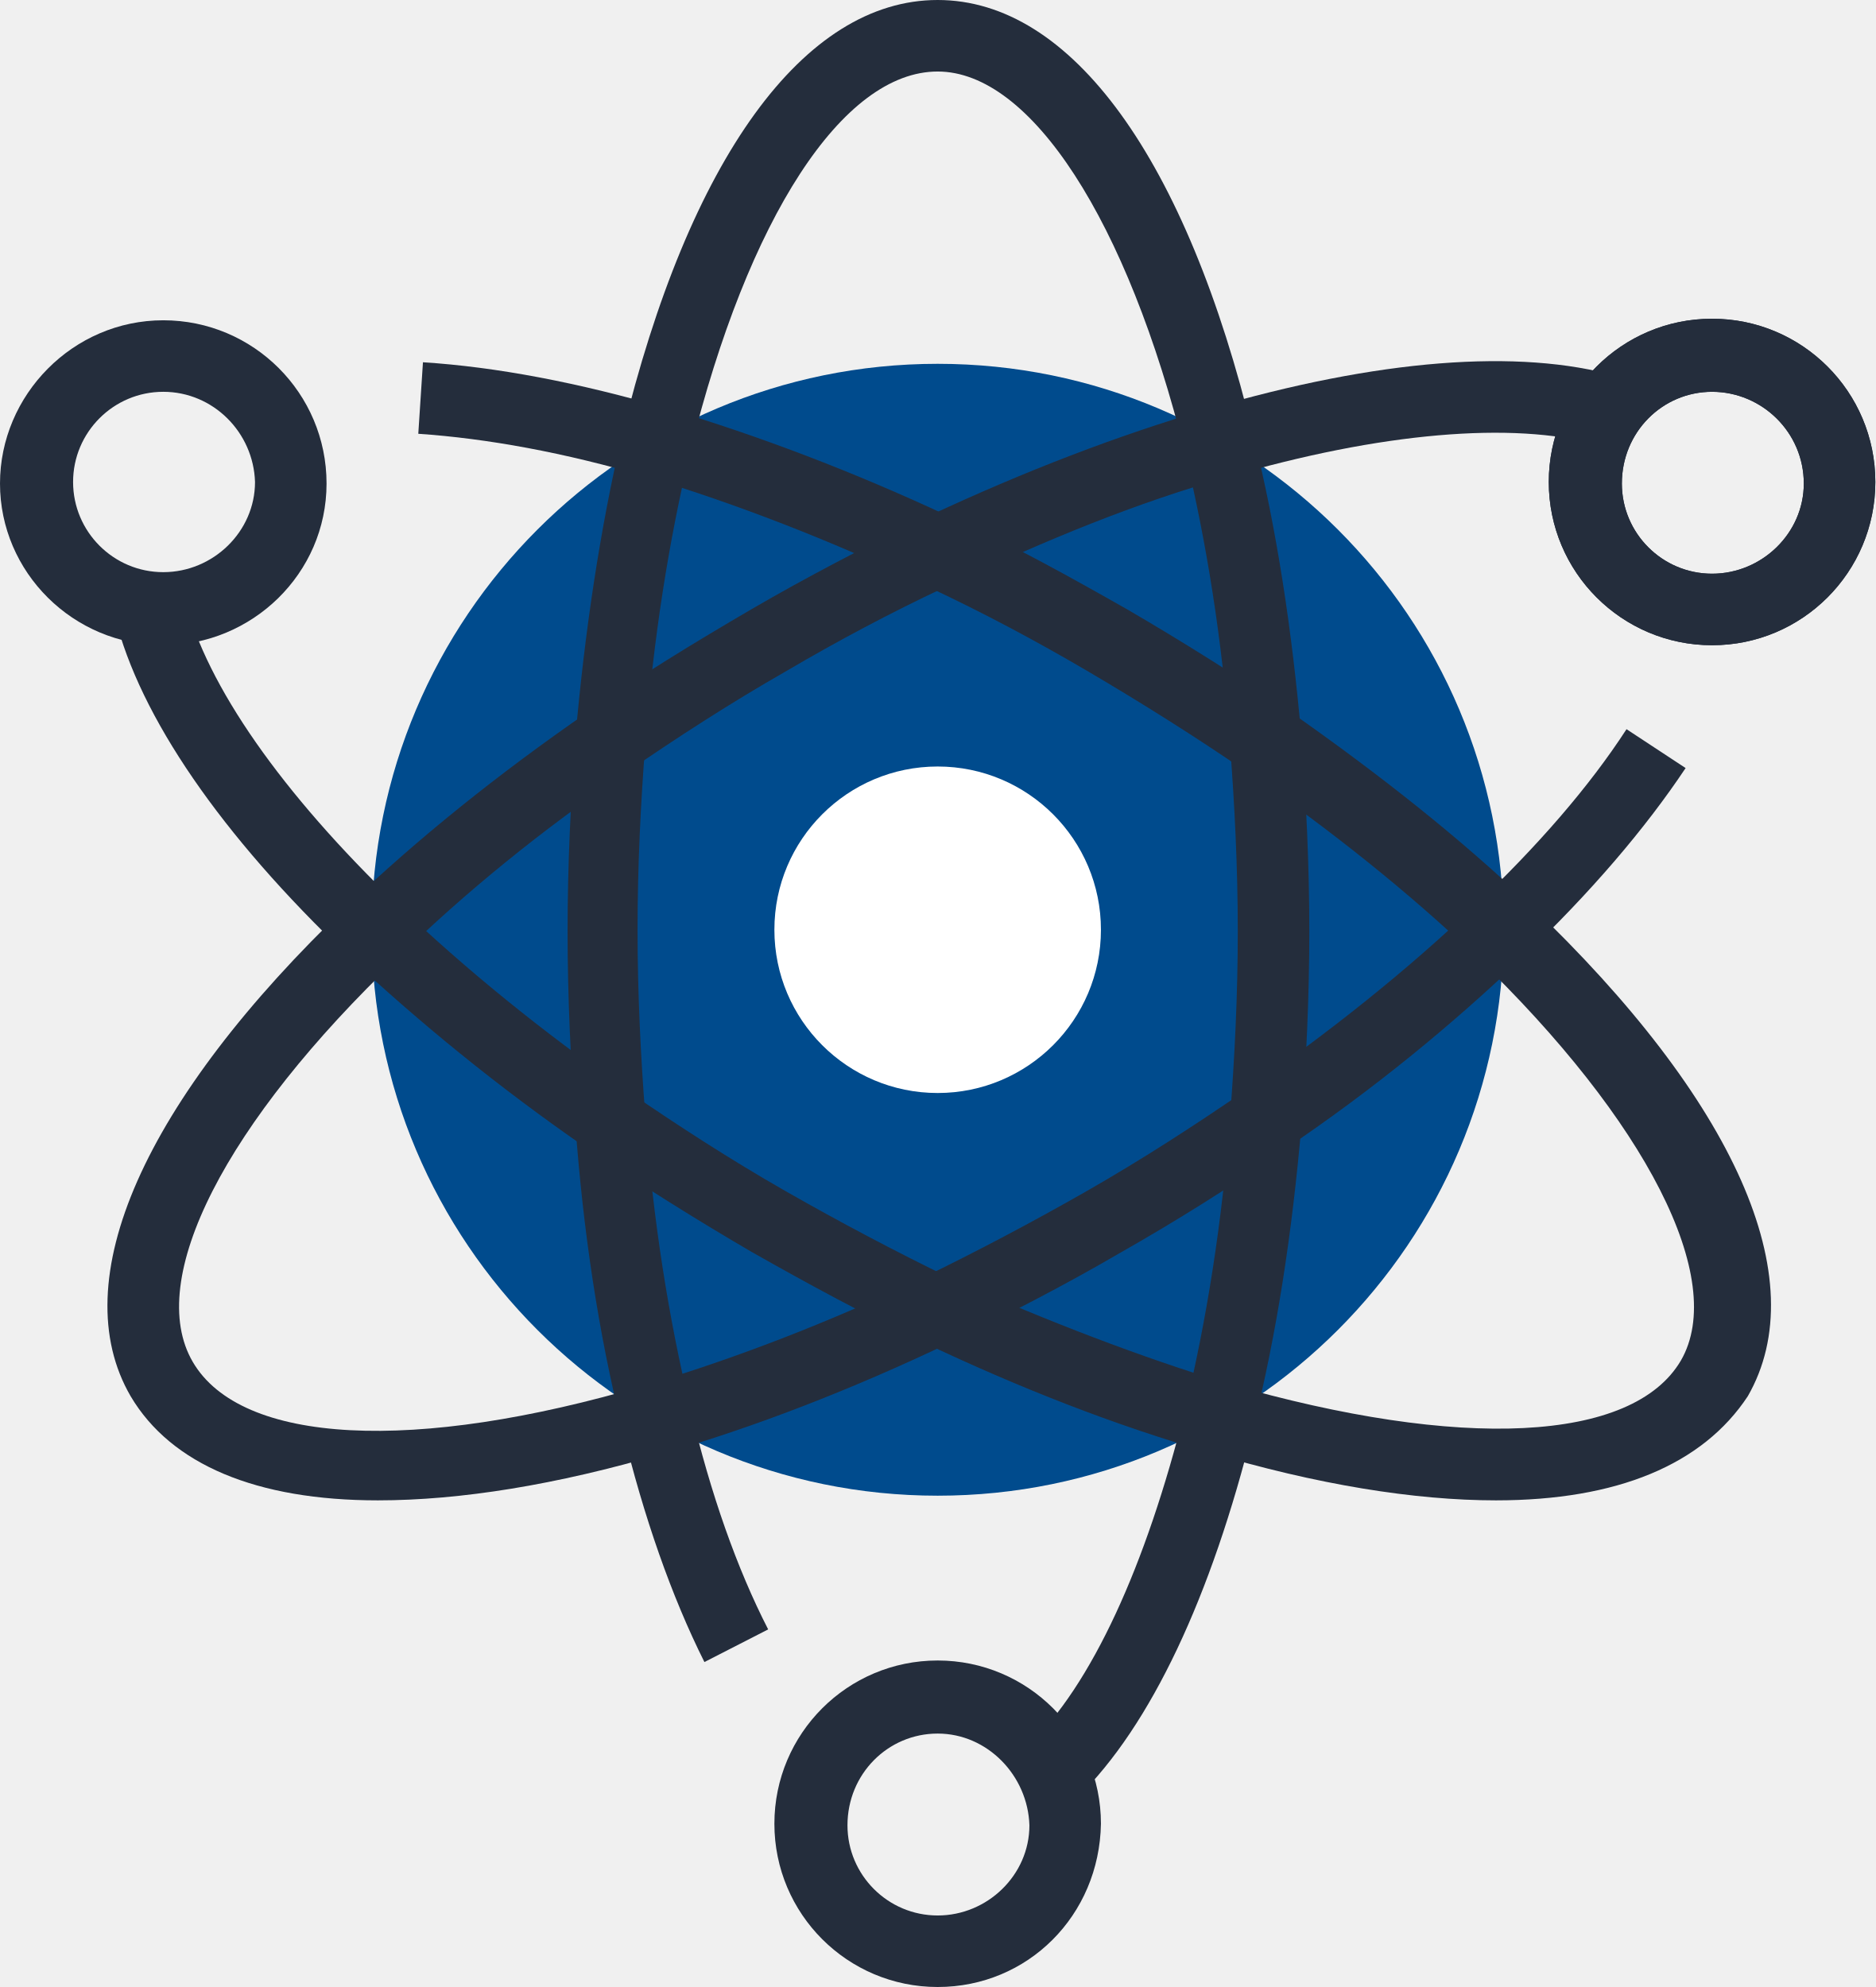
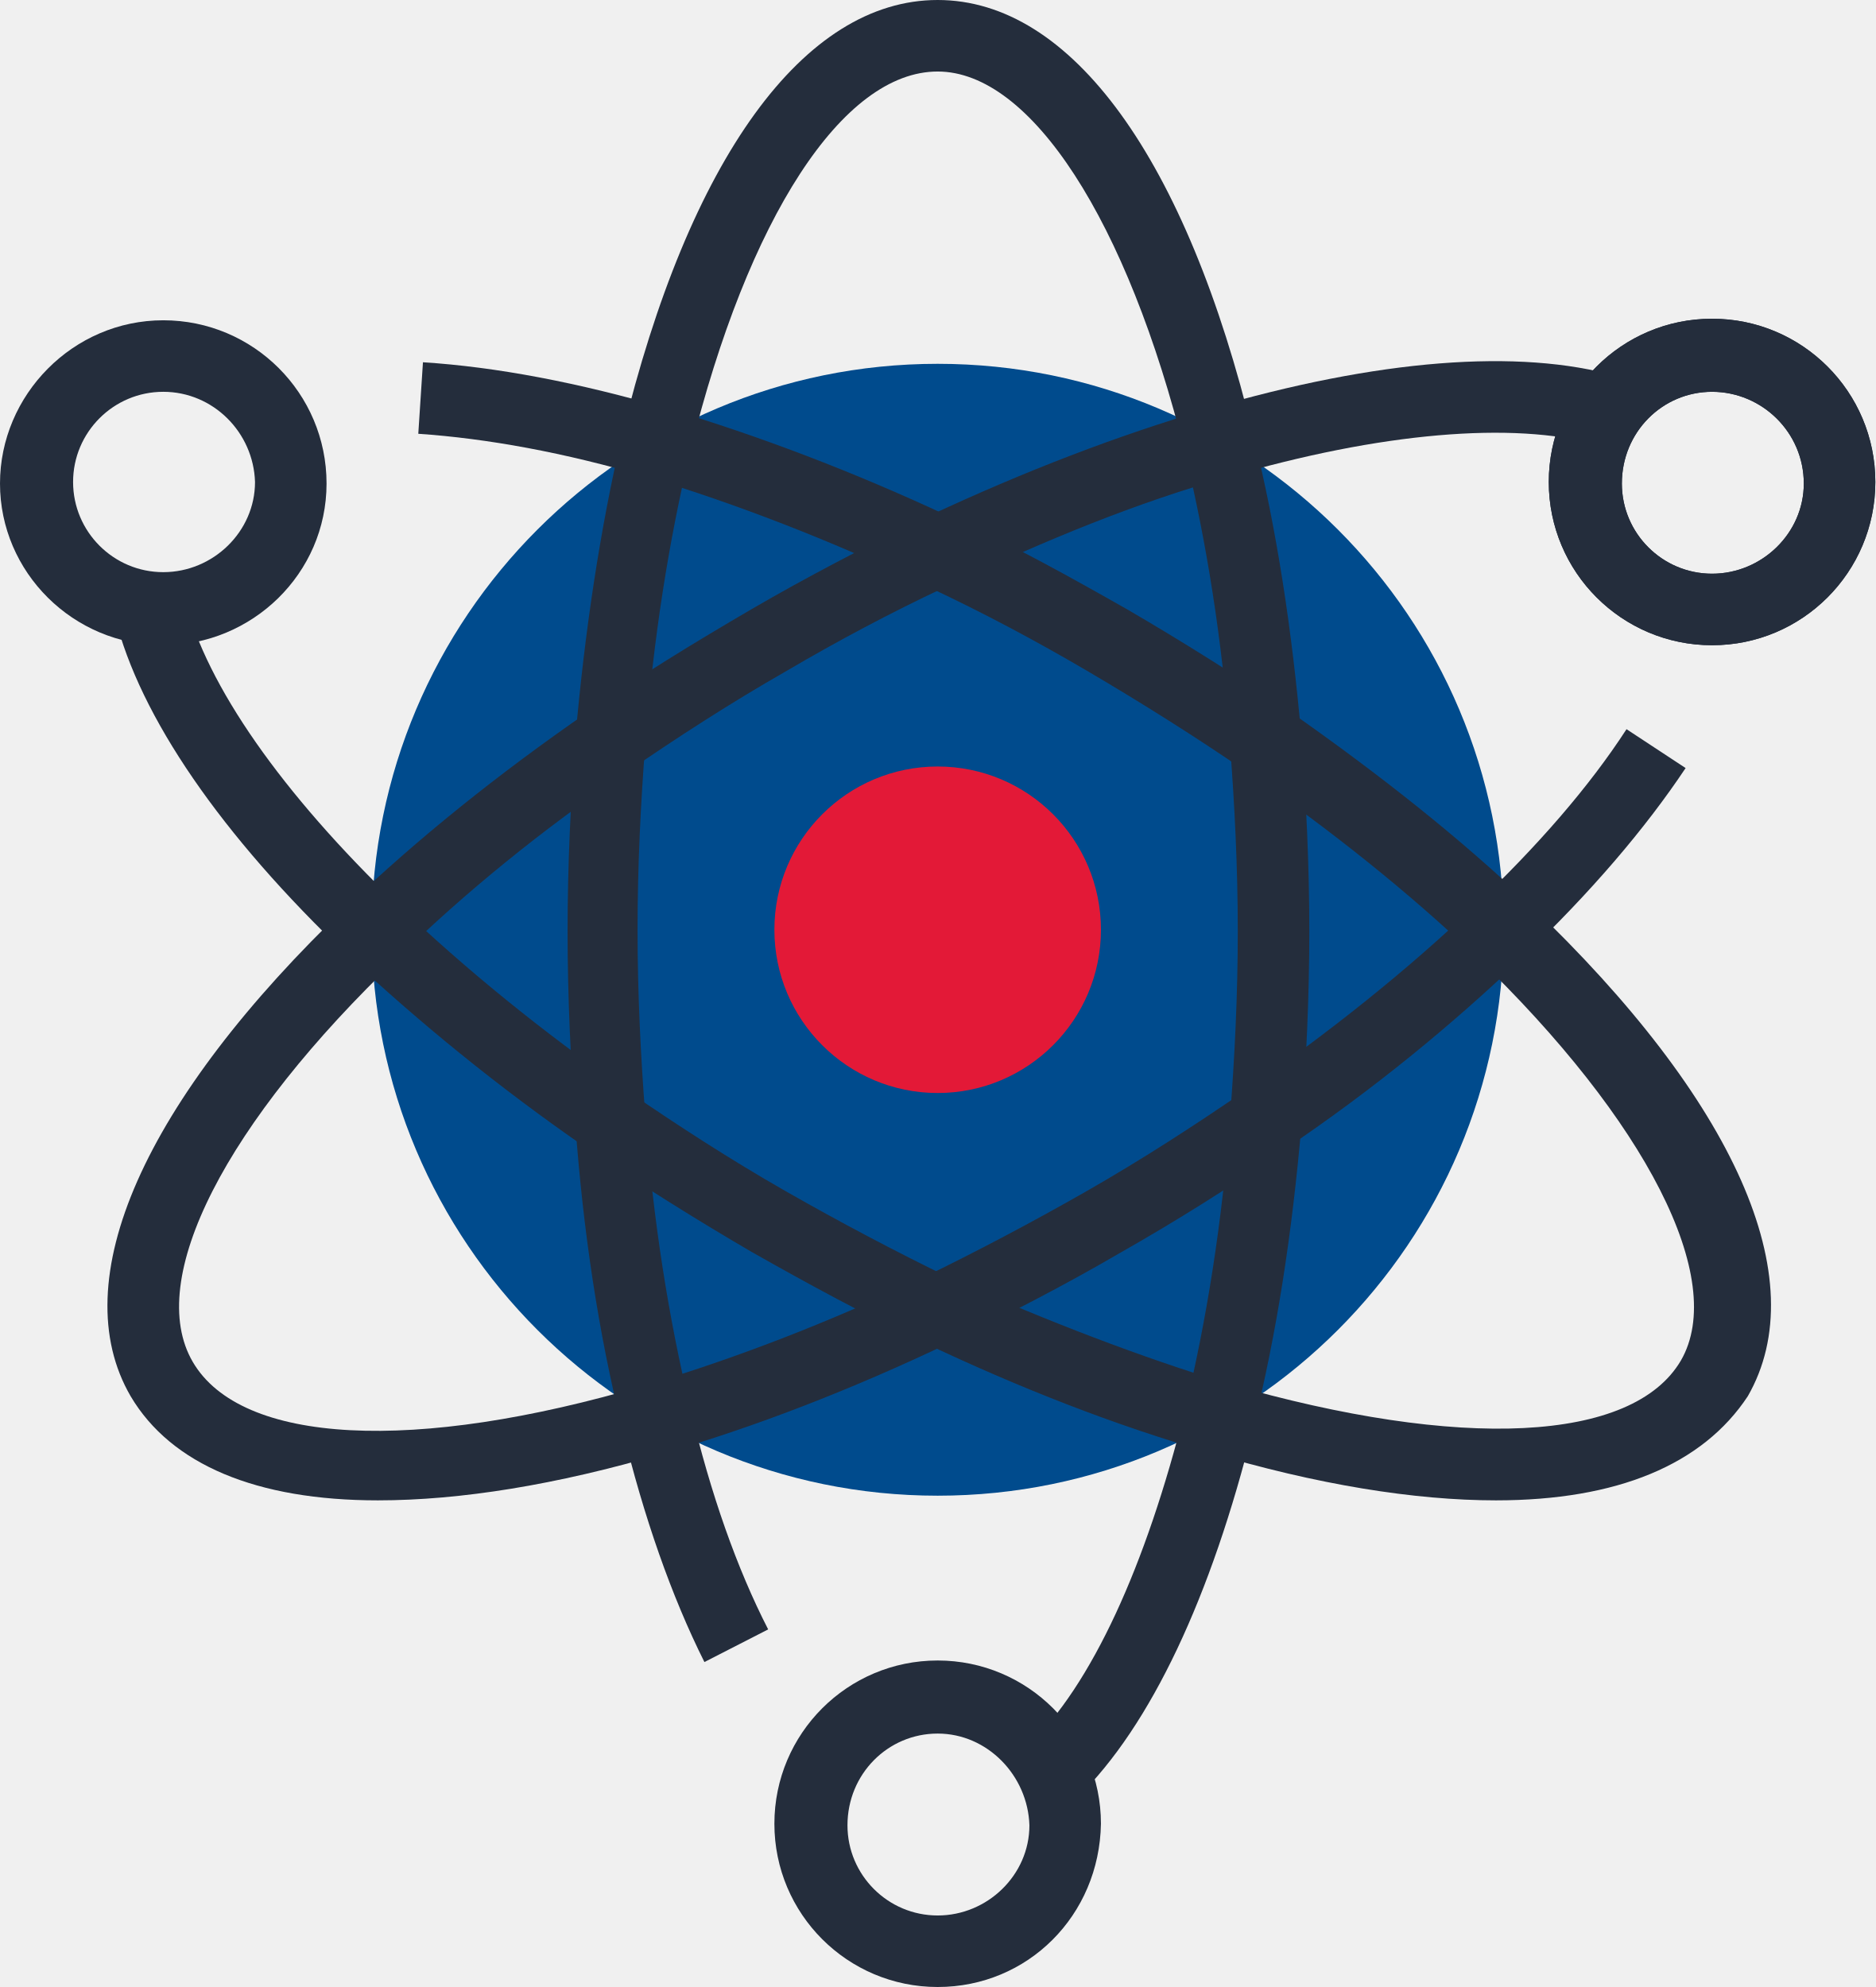
<svg xmlns="http://www.w3.org/2000/svg" version="1.1" id="Layer_1" x="0px" y="0px" viewBox="0 0 120.6 127.8" style="enable-background:new 0 0 120.6 127.8;" xml:space="preserve">
  <style type="text/css">
	.st0{fill:#004B8D;}
- 	.st1{fill:#FFFFFF;}
+ 	.st1{fill:#E31937;}
	.st2{fill:#242D3C;}
</style>
  <g>
    <circle class="st0" cx="60.3" cy="59.8" r="36.4" />
    <circle class="st1" cx="60.3" cy="59.8" r="10.5" />
    <g>
      <g>
-         <path class="st2" d="M69.3,115.6l-3.2-3.3c4.1-3.9,7.6-11.6,10.1-21.6c1.4-5.8,2.4-12.1,2.9-18.8c0.3-3.9,0.5-7.9,0.5-12     s-0.2-8.1-0.5-12c-0.5-6.7-1.5-13-2.9-18.8C72.5,14.2,66.3,4.6,60.3,4.6C54.2,4.6,48.1,14,44.4,29C43,34.8,42,41.2,41.5,47.8     c-0.3,3.9-0.5,7.9-0.5,12s0.2,8.1,0.5,12c0.5,6.7,1.5,13,2.9,18.8c1.3,5.5,3,10.3,5,14.2l-4.1,2.1c-2.1-4.2-3.9-9.3-5.3-15.1     c-1.5-6-2.5-12.6-3-19.5c-0.3-4-0.5-8.2-0.5-12.4s0.2-8.4,0.5-12.4c0.6-6.9,1.6-13.5,3-19.5C44.3,10.2,51.7,0,60.3,0     c8.6,0,16,10.2,20.3,28c1.5,6,2.5,12.6,3.1,19.5c0.3,4,0.5,8.2,0.5,12.4s-0.2,8.4-0.5,12.4c-0.6,7-1.6,13.5-3.1,19.5     C77.9,102.7,74,111,69.3,115.6z" />
-         <path class="st2" d="M96.2,96.5c-5.2,0-11.5-1-18.5-3.1c-5.9-1.7-12.1-4.1-18.4-7.1c-3.6-1.7-7.3-3.7-11-5.8     c-3.6-2.1-7.1-4.3-10.5-6.6c-5.8-4-10.9-8.2-15.4-12.4c-8.2-7.8-13.4-15.4-15-21.8l4.5-1.1c1.4,5.5,6.2,12.4,13.7,19.6     c4.3,4.1,9.2,8.1,14.8,12c3.2,2.2,6.6,4.4,10.1,6.4c3.5,2,7.1,3.9,10.6,5.6C67.4,85,73.4,87.3,79,89c14.9,4.3,26,3.8,29.1-1.5     c3-5.2-2.2-15.4-13.2-26c-4.3-4.1-9.3-8.1-14.8-11.9c-3.2-2.2-6.7-4.4-10.1-6.4c-3.4-2-6.8-3.8-10.2-5.4l-0.4-0.2     c-6.1-2.9-12.1-5.2-17.7-6.9c-5.4-1.6-10.4-2.5-14.8-2.8l0.3-4.6c4.7,0.3,10,1.3,15.8,3c5.7,1.7,11.8,4,18,6.9h0l0.5,0.2     c3.7,1.7,7.3,3.7,11,5.8c3.6,2.1,7.1,4.3,10.5,6.6c5.7,4,10.9,8.1,15.4,12.4c13.2,12.6,18.3,24.1,14,31.6     C109.5,94.2,104,96.5,96.2,96.5z" />
-         <path class="st2" d="M24.3,96.5c-7.8,0-13.3-2.3-15.9-6.7c-4.3-7.4,0.8-19,14-31.6c4.4-4.2,9.6-8.4,15.4-12.4     c3.3-2.3,6.9-4.5,10.5-6.6c3.6-2.1,7.3-4,10.9-5.8l0.5-0.2c6.2-2.9,12.2-5.2,18-6.9c10.9-3.2,20-3.9,26.3-2.1l-1.3,4.4     c-5.4-1.5-13.9-0.8-23.8,2.1c-5.7,1.6-11.6,4-17.7,6.9l-0.5,0.2c-3.4,1.6-6.8,3.4-10.2,5.4c-3.5,2-6.9,4.2-10.1,6.4     c-5.6,3.8-10.6,7.9-14.8,12c-11.1,10.6-16.3,20.7-13.2,26c3.1,5.3,14.2,5.9,29.1,1.5c5.7-1.7,11.7-4,17.8-6.9     c3.5-1.7,7.1-3.6,10.6-5.6c3.5-2,6.9-4.2,10.1-6.4c5.5-3.8,10.5-7.8,14.8-11.9c4.1-3.9,7.4-7.7,9.8-11.4l3.8,2.5     c-2.6,3.9-6.1,8-10.5,12.2c-4.5,4.3-9.6,8.5-15.4,12.4c-3.3,2.3-6.8,4.5-10.5,6.6c-3.6,2.1-7.3,4-11,5.8     c-6.3,3-12.5,5.4-18.4,7.1C35.8,95.5,29.6,96.5,24.3,96.5z" />
+         <path class="st2" d="M69.3,115.6l-3.2-3.3c4.1-3.9,7.6-11.6,10.1-21.6c1.4-5.8,2.4-12.1,2.9-18.8c0.3-3.9,0.5-7.9,0.5-12     s-0.2-8.1-0.5-12c-0.5-6.7-1.5-13-2.9-18.8C72.5,14.2,66.3,4.6,60.3,4.6C54.2,4.6,48.1,14,44.4,29C43,34.8,42,41.2,41.5,47.8     c-0.3,3.9-0.5,7.9-0.5,12s0.2,8.1,0.5,12c0.5,6.7,1.5,13,2.9,18.8c1.3,5.5,3,10.3,5,14.2l-4.1,2.1c-2.1-4.2-3.9-9.3-5.3-15.1     c-1.5-6-2.5-12.6-3-19.5c-0.3-4-0.5-8.2-0.5-12.4s0.2-8.4,0.5-12.4c0.6-6.9,1.6-13.5,3-19.5C44.3,10.2,51.7,0,60.3,0     s16,10.2,20.3,28c1.5,6,2.5,12.6,3.1,19.5c0.3,4,0.5,8.2,0.5,12.4s-0.2,8.4-0.5,12.4c-0.6,7-1.6,13.5-3.1,19.5     C77.9,102.7,74,111,69.3,115.6z" />
+         <path class="st2" d="M96.2,96.5c-5.2,0-11.5-1-18.5-3.1c-5.9-1.7-12.1-4.1-18.4-7.1c-3.6-1.7-7.3-3.7-11-5.8     c-3.6-2.1-7.1-4.3-10.5-6.6c-5.8-4-10.9-8.2-15.4-12.4C14.2,53.7,9,46.1,7.4,39.7l4.5-1.1c1.4,5.5,6.2,12.4,13.7,19.6     c4.3,4.1,9.2,8.1,14.8,12c3.2,2.2,6.6,4.4,10.1,6.4s7.1,3.9,10.6,5.6C67.4,85,73.4,87.3,79,89c14.9,4.3,26,3.8,29.1-1.5     c3-5.2-2.2-15.4-13.2-26c-4.3-4.1-9.3-8.1-14.8-11.9c-3.2-2.2-6.7-4.4-10.1-6.4s-6.8-3.8-10.2-5.4l-0.4-0.2     c-6.1-2.9-12.1-5.2-17.7-6.9c-5.4-1.6-10.4-2.5-14.8-2.8l0.3-4.6c4.7,0.3,10,1.3,15.8,3c5.7,1.7,11.8,4,18,6.9l0,0l0.5,0.2     c3.7,1.7,7.3,3.7,11,5.8c3.6,2.1,7.1,4.3,10.5,6.6c5.7,4,10.9,8.1,15.4,12.4c13.2,12.6,18.3,24.1,14,31.6     C109.5,94.2,104,96.5,96.2,96.5z" />
+         <path class="st2" d="M24.3,96.5c-7.8,0-13.3-2.3-15.9-6.7c-4.3-7.4,0.8-19,14-31.6c4.4-4.2,9.6-8.4,15.4-12.4     c3.3-2.3,6.9-4.5,10.5-6.6s7.3-4,10.9-5.8l0.5-0.2c6.2-2.9,12.2-5.2,18-6.9c10.9-3.2,20-3.9,26.3-2.1l-1.3,4.4     c-5.4-1.5-13.9-0.8-23.8,2.1c-5.7,1.6-11.6,4-17.7,6.9l-0.5,0.2c-3.4,1.6-6.8,3.4-10.2,5.4c-3.5,2-6.9,4.2-10.1,6.4     c-5.6,3.8-10.6,7.9-14.8,12c-11.1,10.6-16.3,20.7-13.2,26c3.1,5.3,14.2,5.9,29.1,1.5c5.7-1.7,11.7-4,17.8-6.9     c3.5-1.7,7.1-3.6,10.6-5.6s6.9-4.2,10.1-6.4c5.5-3.8,10.5-7.8,14.8-11.9c4.1-3.9,7.4-7.7,9.8-11.4l3.8,2.5     c-2.6,3.9-6.1,8-10.5,12.2c-4.5,4.3-9.6,8.5-15.4,12.4c-3.3,2.3-6.8,4.5-10.5,6.6c-3.6,2.1-7.3,4-11,5.8     c-6.3,3-12.5,5.4-18.4,7.1C35.8,95.5,29.6,96.5,24.3,96.5z" />
      </g>
-       <path class="st2" d="M110.1,41.5c-5.8,0-10.5-4.7-10.5-10.5s4.7-10.5,10.5-10.5c5.8,0,10.5,4.7,10.5,10.5S115.9,41.5,110.1,41.5z     M110.1,25.2c-3.2,0-5.8,2.6-5.8,5.9c0,3.2,2.6,5.8,5.8,5.8c3.2,0,5.9-2.6,5.9-5.8C116,27.8,113.3,25.2,110.1,25.2z" />
-       <path class="st2" d="M110.1,41.5c-5.8,0-10.5-4.7-10.5-10.5s4.7-10.5,10.5-10.5c5.8,0,10.5,4.7,10.5,10.5S115.9,41.5,110.1,41.5z     M110.1,25.2c-3.2,0-5.8,2.6-5.8,5.9c0,3.2,2.6,5.8,5.8,5.8c3.2,0,5.9-2.6,5.9-5.8C116,27.8,113.3,25.2,110.1,25.2z" />
-       <path class="st2" d="M10.5,41.5C4.7,41.5,0,36.8,0,31.1s4.7-10.5,10.5-10.5c5.8,0,10.5,4.7,10.5,10.5S16.2,41.5,10.5,41.5z     M10.5,25.2c-3.2,0-5.8,2.6-5.8,5.8c0,3.2,2.6,5.8,5.8,5.8c3.2,0,5.9-2.6,5.9-5.8C16.3,27.8,13.7,25.2,10.5,25.2z" />
-       <path class="st2" d="M60.3,127.8c-5.8,0-10.5-4.7-10.5-10.5c0-5.8,4.7-10.5,10.5-10.5c5.8,0,10.5,4.7,10.5,10.5    C70.7,123.2,66.1,127.8,60.3,127.8z M60.3,111.5c-3.2,0-5.8,2.6-5.8,5.9c0,3.2,2.6,5.8,5.8,5.8c3.2,0,5.9-2.6,5.9-5.8    C66.1,114.2,63.5,111.5,60.3,111.5z" />
+       <path class="st2" d="M110.1,41.5c-5.8,0-10.5-4.7-10.5-10.5s4.7-10.5,10.5-10.5s10.5,4.7,10.5,10.5S115.9,41.5,110.1,41.5z     M110.1,25.2c-3.2,0-5.8,2.6-5.8,5.9c0,3.2,2.6,5.8,5.8,5.8c3.2,0,5.9-2.6,5.9-5.8C116,27.8,113.3,25.2,110.1,25.2z" />
+       <path class="st2" d="M110.1,41.5c-5.8,0-10.5-4.7-10.5-10.5s4.7-10.5,10.5-10.5s10.5,4.7,10.5,10.5S115.9,41.5,110.1,41.5z     M110.1,25.2c-3.2,0-5.8,2.6-5.8,5.9c0,3.2,2.6,5.8,5.8,5.8c3.2,0,5.9-2.6,5.9-5.8C116,27.8,113.3,25.2,110.1,25.2z" />
+       <path class="st2" d="M10.5,41.5C4.7,41.5,0,36.8,0,31.1s4.7-10.5,10.5-10.5S21,25.3,21,31.1S16.2,41.5,10.5,41.5z M10.5,25.2    c-3.2,0-5.8,2.6-5.8,5.8s2.6,5.8,5.8,5.8s5.9-2.6,5.9-5.8C16.3,27.8,13.7,25.2,10.5,25.2z" />
+       <path class="st2" d="M60.3,127.8c-5.8,0-10.5-4.7-10.5-10.5s4.7-10.5,10.5-10.5s10.5,4.7,10.5,10.5    C70.7,123.2,66.1,127.8,60.3,127.8z M60.3,111.5c-3.2,0-5.8,2.6-5.8,5.9c0,3.2,2.6,5.8,5.8,5.8s5.9-2.6,5.9-5.8    C66.1,114.2,63.5,111.5,60.3,111.5z" />
    </g>
  </g>
</svg>
